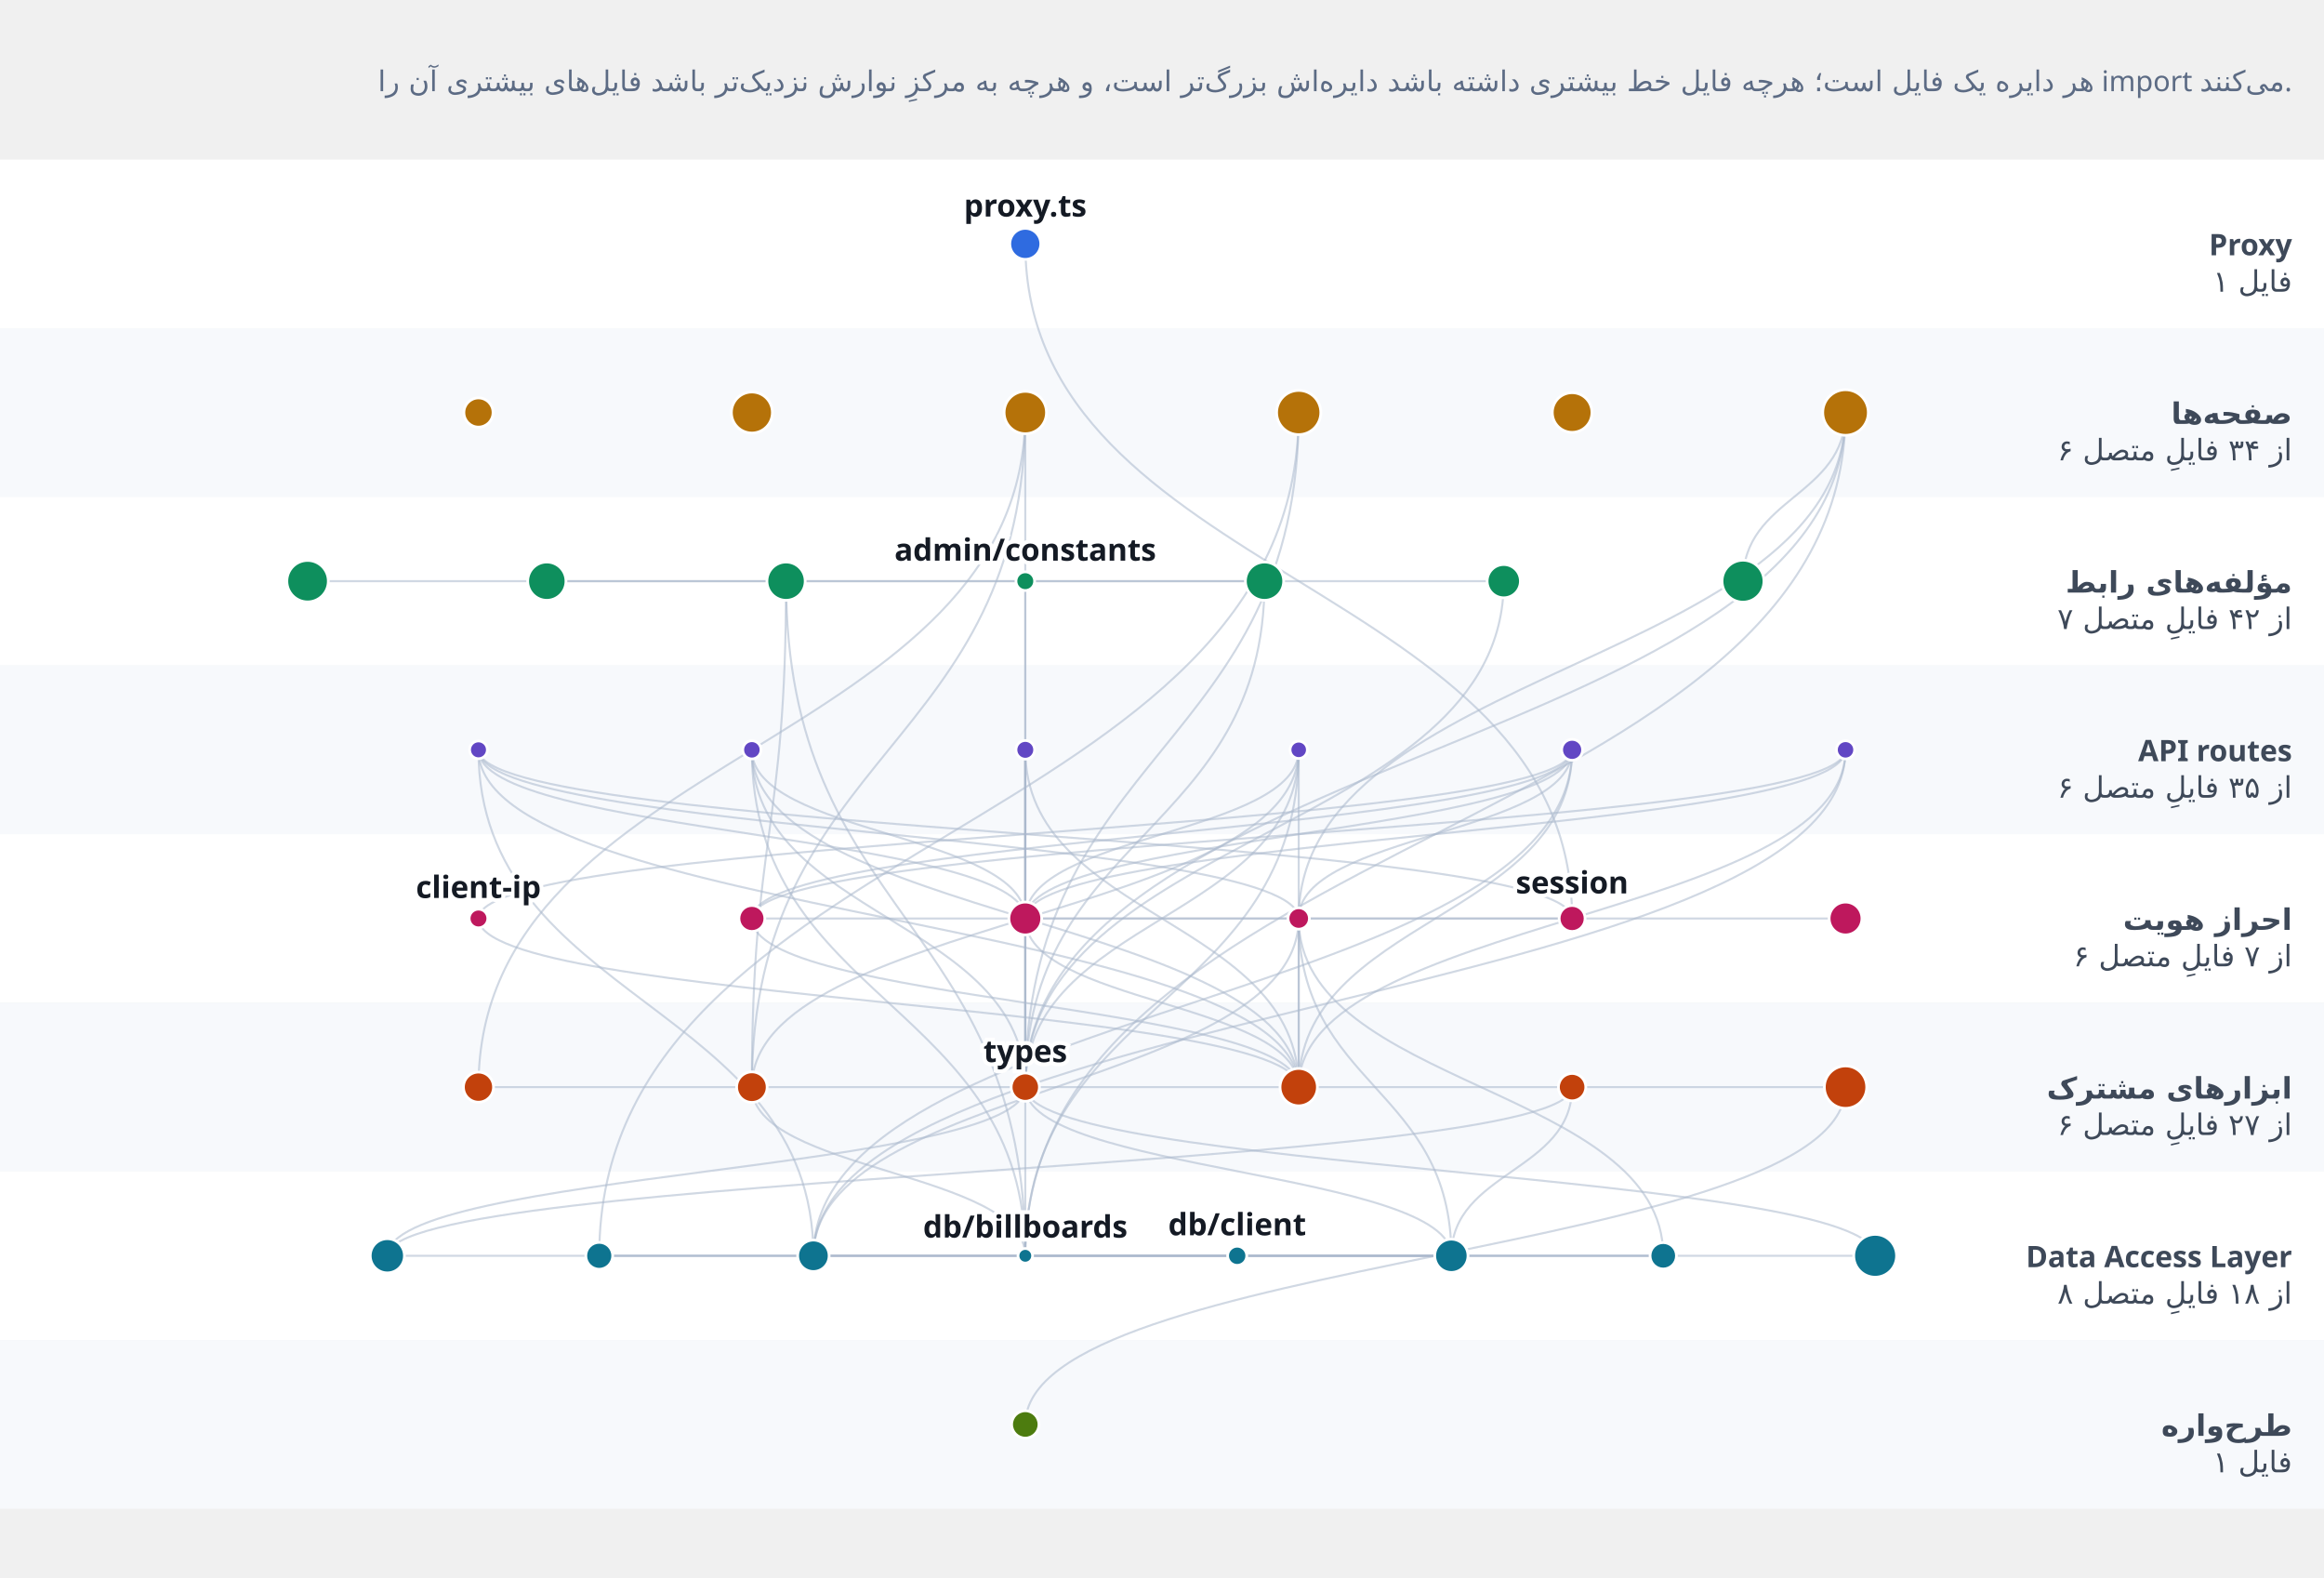
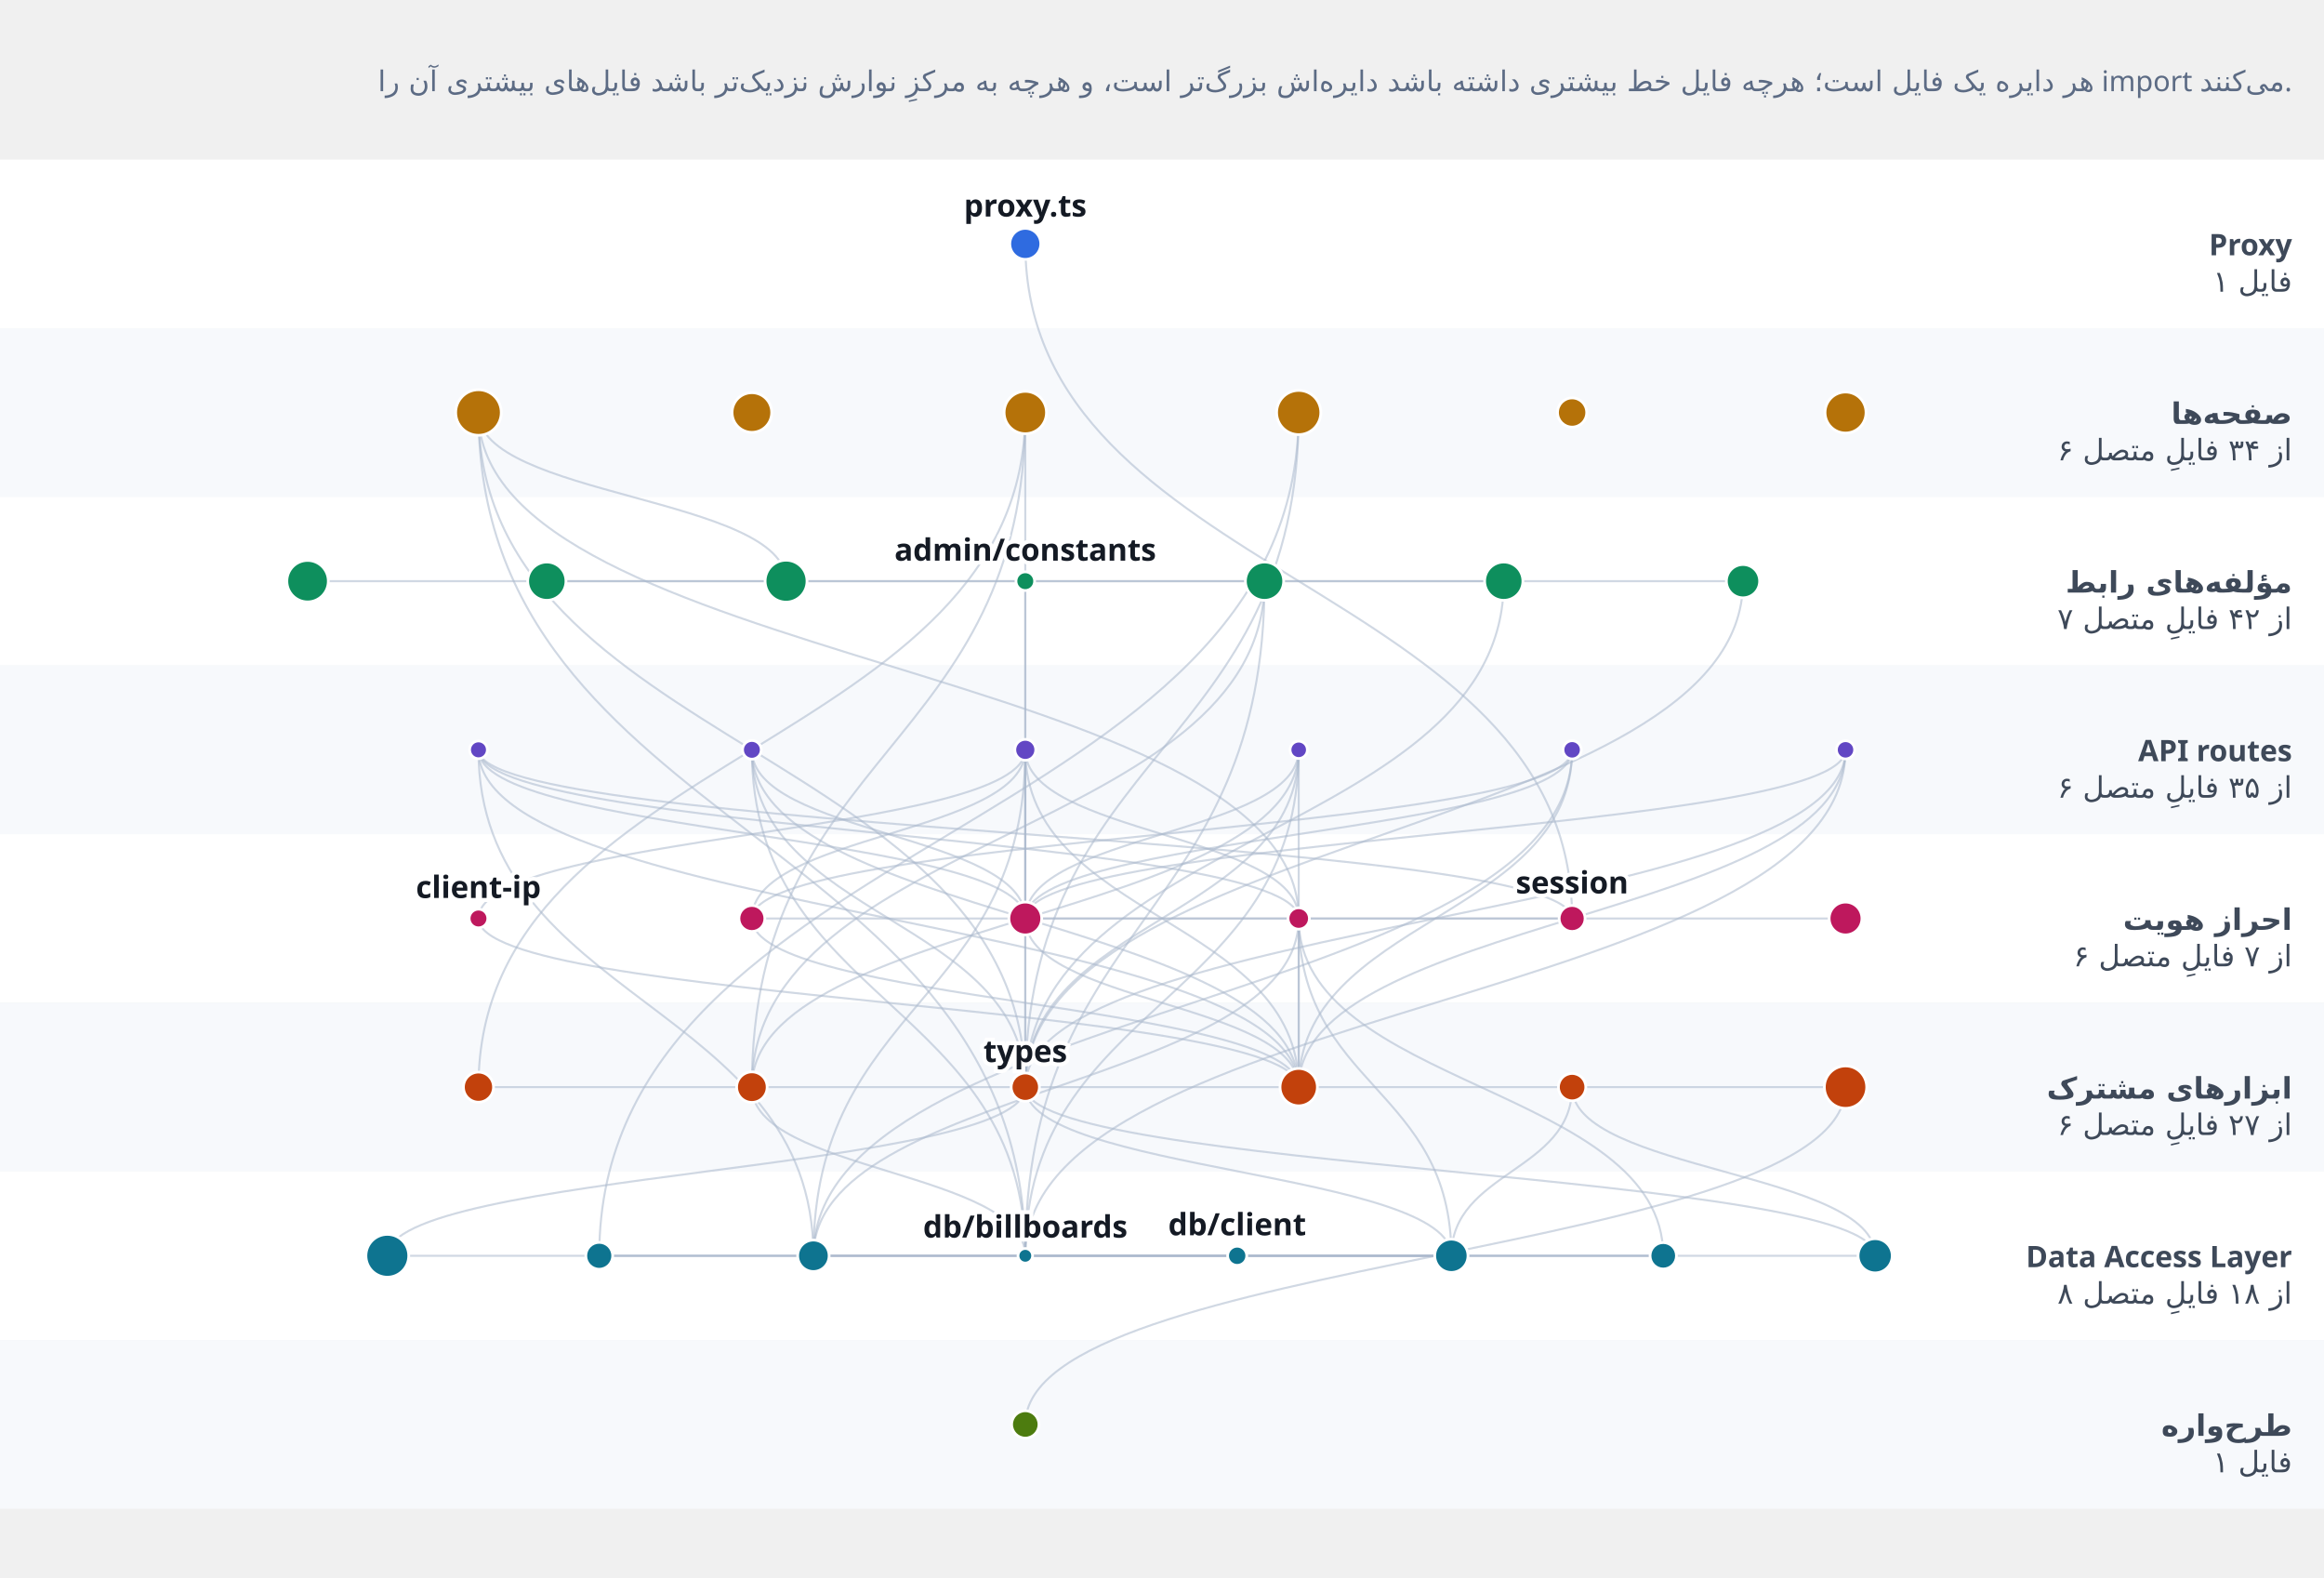
<svg xmlns="http://www.w3.org/2000/svg" viewBox="0 0 1020 692" font-family="Vazirmatn, sans-serif">
  <style>text{font-size:13px;fill:#3E4959}.hub{font-size:13.5px;font-weight:700;fill:#141A24}.key{font-size:12.5px;fill:#5C6B84}</style>
  <text class="key" x="1006" y="40" text-anchor="end">هر دایره یک فایل است؛ هرچه فایل خط بیشتری داشته باشد دایره‌اش بزرگ‌تر است، و هرچه به مرکزِ نوارش نزدیک‌تر باشد فایل‌های بیشتری آن را import می‌کنند.</text>
  <rect x="0" y="70" width="1020" height="74" fill="#FFFFFF" />
  <text x="1006" y="112" text-anchor="end" font-weight="700" fill="#2F6BE0">Proxy</text>
  <text x="1006" y="128" text-anchor="end" font-size="11" fill="#8B97A8">۱ فایل</text>
  <rect x="0" y="144" width="1020" height="74" fill="#F7F9FC" />
  <text x="1006" y="186" text-anchor="end" font-weight="700" fill="#B57209">صفحه‌ها</text>
  <text x="1006" y="202" text-anchor="end" font-size="11" fill="#8B97A8">۶ از ۳۴ فایلِ متصل</text>
  <rect x="0" y="218" width="1020" height="74" fill="#FFFFFF" />
  <text x="1006" y="260" text-anchor="end" font-weight="700" fill="#0E8F5D">مؤلفه‌های رابط</text>
  <text x="1006" y="276" text-anchor="end" font-size="11" fill="#8B97A8">۷ از ۴۲ فایلِ متصل</text>
  <rect x="0" y="292" width="1020" height="74" fill="#F7F9FC" />
  <text x="1006" y="334" text-anchor="end" font-weight="700" fill="#6247C4">API routes</text>
  <text x="1006" y="350" text-anchor="end" font-size="11" fill="#8B97A8">۶ از ۳۵ فایلِ متصل</text>
  <rect x="0" y="366" width="1020" height="74" fill="#FFFFFF" />
  <text x="1006" y="408" text-anchor="end" font-weight="700" fill="#BE185D">احراز هویت</text>
  <text x="1006" y="424" text-anchor="end" font-size="11" fill="#8B97A8">۶ از ۷ فایلِ متصل</text>
  <rect x="0" y="440" width="1020" height="74" fill="#F7F9FC" />
  <text x="1006" y="482" text-anchor="end" font-weight="700" fill="#C2410C">ابزارهای مشترک</text>
  <text x="1006" y="498" text-anchor="end" font-size="11" fill="#8B97A8">۶ از ۲۷ فایلِ متصل</text>
  <rect x="0" y="514" width="1020" height="74" fill="#FFFFFF" />
  <text x="1006" y="556" text-anchor="end" font-weight="700" fill="#0E7490">Data Access Layer</text>
  <text x="1006" y="572" text-anchor="end" font-size="11" fill="#8B97A8">۸ از ۱۸ فایلِ متصل</text>
  <rect x="0" y="588" width="1020" height="74" fill="#F7F9FC" />
  <text x="1006" y="630" text-anchor="end" font-weight="700" fill="#4D7C0F">طرح‌واره</text>
  <text x="1006" y="646" text-anchor="end" font-size="11" fill="#8B97A8">۱ فایل</text>
  <path d="M450,107 C450,255 690,255 690,403" fill="none" stroke="#AAB8CC" stroke-width="0.9" opacity="0.55" />
  <path d="M570,181 C570,366 263,366 263,551" fill="none" stroke="#AAB8CC" stroke-width="0.9" opacity="0.55" />
  <path d="M570,181 C570,329 450,329 450,477" fill="none" stroke="#AAB8CC" stroke-width="0.9" opacity="0.55" />
  <path d="M450,181 C450,329 330,329 330,477" fill="none" stroke="#AAB8CC" stroke-width="0.9" opacity="0.55" />
  <path d="M450,181 C450,329 210,329 210,477" fill="none" stroke="#AAB8CC" stroke-width="0.9" opacity="0.55" />
  <path d="M450,181 C450,329 450,329 450,477" fill="none" stroke="#AAB8CC" stroke-width="0.9" opacity="0.55" />
  <path d="M570,329 C570,440 450,440 450,551" fill="none" stroke="#AAB8CC" stroke-width="0.9" opacity="0.55" />
  <path d="M570,329 C570,403 330,403 330,477" fill="none" stroke="#AAB8CC" stroke-width="0.9" opacity="0.55" />
  <path d="M570,329 C570,403 570,403 570,477" fill="none" stroke="#AAB8CC" stroke-width="0.9" opacity="0.55" />
  <path d="M570,329 C570,366 450,366 450,403" fill="none" stroke="#AAB8CC" stroke-width="0.9" opacity="0.55" />
  <path d="M570,329 C570,403 450,403 450,477" fill="none" stroke="#AAB8CC" stroke-width="0.9" opacity="0.55" />
-   <path d="M810,329 C810,366 330,366 330,403" fill="none" stroke="#AAB8CC" stroke-width="0.9" opacity="0.55" />
-   <path d="M810,329 C810,440 357,440 357,551" fill="none" stroke="#AAB8CC" stroke-width="0.9" opacity="0.55" />
-   <path d="M810,329 C810,403 570,403 570,477" fill="none" stroke="#AAB8CC" stroke-width="0.9" opacity="0.55" />
-   <path d="M810,329 C810,366 450,366 450,403" fill="none" stroke="#AAB8CC" stroke-width="0.9" opacity="0.55" />
+   <path d="M690,329 C690,366 330,366 330,403" fill="none" stroke="#AAB8CC" stroke-width="0.9" opacity="0.55" />
+   <path d="M690,329 C690,440 357,440 357,551" fill="none" stroke="#AAB8CC" stroke-width="0.9" opacity="0.55" />
+   <path d="M690,329 C690,403 570,403 570,477" fill="none" stroke="#AAB8CC" stroke-width="0.9" opacity="0.55" />
+   <path d="M690,329 C690,366 450,366 450,403" fill="none" stroke="#AAB8CC" stroke-width="0.9" opacity="0.55" />
  <path d="M210,329 C210,366 570,366 570,403" fill="none" stroke="#AAB8CC" stroke-width="0.9" opacity="0.55" />
  <path d="M210,329 C210,366 690,366 690,403" fill="none" stroke="#AAB8CC" stroke-width="0.9" opacity="0.55" />
  <path d="M210,329 C210,440 357,440 357,551" fill="none" stroke="#AAB8CC" stroke-width="0.9" opacity="0.55" />
  <path d="M210,329 C210,403 570,403 570,477" fill="none" stroke="#AAB8CC" stroke-width="0.9" opacity="0.55" />
  <path d="M210,329 C210,366 450,366 450,403" fill="none" stroke="#AAB8CC" stroke-width="0.9" opacity="0.55" />
-   <path d="M690,329 C690,366 330,366 330,403" fill="none" stroke="#AAB8CC" stroke-width="0.9" opacity="0.55" />
-   <path d="M690,329 C690,366 570,366 570,403" fill="none" stroke="#AAB8CC" stroke-width="0.9" opacity="0.55" />
-   <path d="M690,329 C690,366 210,366 210,403" fill="none" stroke="#AAB8CC" stroke-width="0.9" opacity="0.55" />
-   <path d="M690,329 C690,440 357,440 357,551" fill="none" stroke="#AAB8CC" stroke-width="0.9" opacity="0.55" />
-   <path d="M690,329 C690,403 570,403 570,477" fill="none" stroke="#AAB8CC" stroke-width="0.9" opacity="0.55" />
-   <path d="M690,329 C690,366 450,366 450,403" fill="none" stroke="#AAB8CC" stroke-width="0.9" opacity="0.55" />
-   <path d="M450,329 C450,440 450,440 450,551" fill="none" stroke="#AAB8CC" stroke-width="0.9" opacity="0.55" />
+   <path d="M450,329 C450,366 330,366 330,403" fill="none" stroke="#AAB8CC" stroke-width="0.9" opacity="0.55" />
+   <path d="M450,329 C450,366 570,366 570,403" fill="none" stroke="#AAB8CC" stroke-width="0.9" opacity="0.55" />
+   <path d="M450,329 C450,366 210,366 210,403" fill="none" stroke="#AAB8CC" stroke-width="0.9" opacity="0.55" />
+   <path d="M450,329 C450,440 357,440 357,551" fill="none" stroke="#AAB8CC" stroke-width="0.9" opacity="0.55" />
  <path d="M450,329 C450,403 570,403 570,477" fill="none" stroke="#AAB8CC" stroke-width="0.9" opacity="0.55" />
  <path d="M450,329 C450,366 450,366 450,403" fill="none" stroke="#AAB8CC" stroke-width="0.9" opacity="0.55" />
-   <path d="M450,329 C450,403 450,403 450,477" fill="none" stroke="#AAB8CC" stroke-width="0.9" opacity="0.55" />
  <path d="M330,329 C330,440 450,440 450,551" fill="none" stroke="#AAB8CC" stroke-width="0.9" opacity="0.55" />
  <path d="M330,329 C330,403 570,403 570,477" fill="none" stroke="#AAB8CC" stroke-width="0.9" opacity="0.55" />
  <path d="M330,329 C330,366 450,366 450,403" fill="none" stroke="#AAB8CC" stroke-width="0.9" opacity="0.55" />
  <path d="M330,329 C330,403 450,403 450,477" fill="none" stroke="#AAB8CC" stroke-width="0.9" opacity="0.55" />
-   <path d="M810,181 C810,218 765,218 765,255" fill="none" stroke="#AAB8CC" stroke-width="0.9" opacity="0.55" />
-   <path d="M810,181 C810,292 570,292 570,403" fill="none" stroke="#AAB8CC" stroke-width="0.9" opacity="0.55" />
-   <path d="M810,181 C810,366 450,366 450,551" fill="none" stroke="#AAB8CC" stroke-width="0.9" opacity="0.55" />
-   <path d="M810,181 C810,329 450,329 450,477" fill="none" stroke="#AAB8CC" stroke-width="0.9" opacity="0.55" />
+   <path d="M810,329 C810,440 450,440 450,551" fill="none" stroke="#AAB8CC" stroke-width="0.9" opacity="0.55" />
+   <path d="M810,329 C810,403 570,403 570,477" fill="none" stroke="#AAB8CC" stroke-width="0.9" opacity="0.55" />
+   <path d="M810,329 C810,366 450,366 450,403" fill="none" stroke="#AAB8CC" stroke-width="0.9" opacity="0.55" />
+   <path d="M810,329 C810,403 450,403 450,477" fill="none" stroke="#AAB8CC" stroke-width="0.9" opacity="0.55" />
+   <path d="M210,181 C210,218 345,218 345,255" fill="none" stroke="#AAB8CC" stroke-width="0.9" opacity="0.55" />
+   <path d="M210,181 C210,292 570,292 570,403" fill="none" stroke="#AAB8CC" stroke-width="0.9" opacity="0.55" />
+   <path d="M210,181 C210,366 450,366 450,551" fill="none" stroke="#AAB8CC" stroke-width="0.9" opacity="0.55" />
+   <path d="M210,181 C210,329 450,329 450,477" fill="none" stroke="#AAB8CC" stroke-width="0.9" opacity="0.55" />
  <path d="M450,625 C450,551 810,551 810,477" fill="none" stroke="#AAB8CC" stroke-width="0.9" opacity="0.55" />
-   <path d="M345,255 C345,403 450,403 450,551" fill="none" stroke="#AAB8CC" stroke-width="0.9" opacity="0.55" />
-   <path d="M345,255 C345,366 330,366 330,477" fill="none" stroke="#AAB8CC" stroke-width="0.9" opacity="0.55" />
-   <path d="M555,255 C555,255 240,255 240,255" fill="none" stroke="#AAB8CC" stroke-width="0.9" opacity="0.55" />
-   <path d="M555,255 C555,366 450,366 450,477" fill="none" stroke="#AAB8CC" stroke-width="0.9" opacity="0.55" />
+   <path d="M555,255 C555,403 450,403 450,551" fill="none" stroke="#AAB8CC" stroke-width="0.9" opacity="0.55" />
+   <path d="M555,255 C555,366 330,366 330,477" fill="none" stroke="#AAB8CC" stroke-width="0.9" opacity="0.55" />
+   <path d="M660,255 C660,255 240,255 240,255" fill="none" stroke="#AAB8CC" stroke-width="0.9" opacity="0.55" />
+   <path d="M660,255 C660,366 450,366 450,477" fill="none" stroke="#AAB8CC" stroke-width="0.9" opacity="0.55" />
  <path d="M135,255 C135,255 450,255 450,255" fill="none" stroke="#AAB8CC" stroke-width="0.9" opacity="0.55" />
-   <path d="M660,255 C660,255 450,255 450,255" fill="none" stroke="#AAB8CC" stroke-width="0.9" opacity="0.55" />
-   <path d="M660,255 C660,366 450,366 450,477" fill="none" stroke="#AAB8CC" stroke-width="0.9" opacity="0.55" />
+   <path d="M765,255 C765,255 450,255 450,255" fill="none" stroke="#AAB8CC" stroke-width="0.9" opacity="0.55" />
+   <path d="M765,255 C765,366 450,366 450,477" fill="none" stroke="#AAB8CC" stroke-width="0.9" opacity="0.55" />
  <path d="M450,255 C450,366 450,366 450,477" fill="none" stroke="#AAB8CC" stroke-width="0.9" opacity="0.55" />
  <path d="M810,477 C810,477 450,477 450,477" fill="none" stroke="#AAB8CC" stroke-width="0.9" opacity="0.55" />
  <path d="M330,477 C330,514 450,514 450,551" fill="none" stroke="#AAB8CC" stroke-width="0.9" opacity="0.55" />
  <path d="M330,477 C330,477 210,477 210,477" fill="none" stroke="#AAB8CC" stroke-width="0.9" opacity="0.55" />
  <path d="M330,477 C330,477 450,477 450,477" fill="none" stroke="#AAB8CC" stroke-width="0.9" opacity="0.55" />
  <path d="M330,403 C330,403 570,403 570,403" fill="none" stroke="#AAB8CC" stroke-width="0.9" opacity="0.55" />
  <path d="M570,403 C570,403 690,403 690,403" fill="none" stroke="#AAB8CC" stroke-width="0.9" opacity="0.55" />
  <path d="M570,477 C570,440 330,440 330,403" fill="none" stroke="#AAB8CC" stroke-width="0.9" opacity="0.55" />
  <path d="M570,477 C570,440 570,440 570,403" fill="none" stroke="#AAB8CC" stroke-width="0.9" opacity="0.55" />
  <path d="M570,477 C570,440 210,440 210,403" fill="none" stroke="#AAB8CC" stroke-width="0.9" opacity="0.55" />
  <path d="M570,477 C570,440 450,440 450,403" fill="none" stroke="#AAB8CC" stroke-width="0.9" opacity="0.55" />
  <path d="M357,551 C357,477 570,477 570,403" fill="none" stroke="#AAB8CC" stroke-width="0.9" opacity="0.55" />
  <path d="M357,551 C357,551 543,551 543,551" fill="none" stroke="#AAB8CC" stroke-width="0.9" opacity="0.55" />
  <path d="M263,551 C263,551 450,551 450,551" fill="none" stroke="#AAB8CC" stroke-width="0.9" opacity="0.55" />
  <path d="M263,551 C263,551 543,551 543,551" fill="none" stroke="#AAB8CC" stroke-width="0.9" opacity="0.55" />
  <path d="M637,551 C637,477 570,477 570,403" fill="none" stroke="#AAB8CC" stroke-width="0.9" opacity="0.55" />
  <path d="M637,551 C637,551 450,551 450,551" fill="none" stroke="#AAB8CC" stroke-width="0.9" opacity="0.55" />
  <path d="M637,551 C637,551 543,551 543,551" fill="none" stroke="#AAB8CC" stroke-width="0.9" opacity="0.55" />
  <path d="M637,551 C637,514 450,514 450,477" fill="none" stroke="#AAB8CC" stroke-width="0.9" opacity="0.55" />
  <path d="M637,551 C637,514 690,514 690,477" fill="none" stroke="#AAB8CC" stroke-width="0.9" opacity="0.55" />
  <path d="M730,551 C730,477 570,477 570,403" fill="none" stroke="#AAB8CC" stroke-width="0.9" opacity="0.55" />
  <path d="M730,551 C730,551 450,551 450,551" fill="none" stroke="#AAB8CC" stroke-width="0.9" opacity="0.55" />
  <path d="M730,551 C730,551 543,551 543,551" fill="none" stroke="#AAB8CC" stroke-width="0.9" opacity="0.55" />
+   <path d="M170,551 C170,551 543,551 543,551" fill="none" stroke="#AAB8CC" stroke-width="0.9" opacity="0.55" />
+   <path d="M170,551 C170,514 450,514 450,477" fill="none" stroke="#AAB8CC" stroke-width="0.9" opacity="0.55" />
  <path d="M823,551 C823,551 543,551 543,551" fill="none" stroke="#AAB8CC" stroke-width="0.9" opacity="0.55" />
  <path d="M823,551 C823,514 450,514 450,477" fill="none" stroke="#AAB8CC" stroke-width="0.9" opacity="0.55" />
-   <path d="M170,551 C170,551 543,551 543,551" fill="none" stroke="#AAB8CC" stroke-width="0.9" opacity="0.55" />
-   <path d="M170,551 C170,514 450,514 450,477" fill="none" stroke="#AAB8CC" stroke-width="0.9" opacity="0.55" />
-   <path d="M170,551 C170,514 690,514 690,477" fill="none" stroke="#AAB8CC" stroke-width="0.9" opacity="0.55" />
+   <path d="M823,551 C823,514 690,514 690,477" fill="none" stroke="#AAB8CC" stroke-width="0.9" opacity="0.55" />
  <path d="M450,403 C450,403 810,403 810,403" fill="none" stroke="#AAB8CC" stroke-width="0.9" opacity="0.55" />
-   <circle cx="450" cy="329" r="4.1" fill="#6247C4" stroke="#fff" stroke-width="1.2" />
+   <circle cx="330" cy="181" r="8.7" fill="#B57209" stroke="#fff" stroke-width="1.2" />
+   <circle cx="690" cy="181" r="6.4" fill="#B57209" stroke="#fff" stroke-width="1.2" />
+   <circle cx="450" cy="329" r="4.6" fill="#6247C4" stroke="#fff" stroke-width="1.2" />
+   <circle cx="170" cy="551" r="9.4" fill="#0E7490" stroke="#fff" stroke-width="1.2" />
+   <circle cx="570" cy="329" r="3.8" fill="#6247C4" stroke="#fff" stroke-width="1.2" />
  <circle cx="450" cy="107" r="6.8" fill="#2F6BE0" stroke="#fff" stroke-width="1.2" />
-   <circle cx="570" cy="329" r="3.8" fill="#6247C4" stroke="#fff" stroke-width="1.2" />
-   <circle cx="330" cy="329" r="4.0" fill="#6247C4" stroke="#fff" stroke-width="1.2" />
-   <circle cx="690" cy="329" r="4.6" fill="#6247C4" stroke="#fff" stroke-width="1.2" />
+   <circle cx="330" cy="329" r="4.1" fill="#6247C4" stroke="#fff" stroke-width="1.2" />
+   <circle cx="690" cy="329" r="4.0" fill="#6247C4" stroke="#fff" stroke-width="1.2" />
+   <circle cx="210" cy="181" r="10.0" fill="#B57209" stroke="#fff" stroke-width="1.2" />
+   <circle cx="210" cy="329" r="3.9" fill="#6247C4" stroke="#fff" stroke-width="1.2" />
+   <circle cx="823" cy="551" r="7.5" fill="#0E7490" stroke="#fff" stroke-width="1.2" />
  <circle cx="450" cy="625" r="6.0" fill="#4D7C0F" stroke="#fff" stroke-width="1.2" />
-   <circle cx="170" cy="551" r="7.5" fill="#0E7490" stroke="#fff" stroke-width="1.2" />
-   <circle cx="823" cy="551" r="9.4" fill="#0E7490" stroke="#fff" stroke-width="1.2" />
-   <circle cx="330" cy="181" r="9.0" fill="#B57209" stroke="#fff" stroke-width="1.2" />
-   <circle cx="690" cy="181" r="8.7" fill="#B57209" stroke="#fff" stroke-width="1.2" />
-   <circle cx="210" cy="329" r="3.9" fill="#6247C4" stroke="#fff" stroke-width="1.2" />
-   <circle cx="210" cy="181" r="6.4" fill="#B57209" stroke="#fff" stroke-width="1.2" />
-   <circle cx="810" cy="181" r="10.0" fill="#B57209" stroke="#fff" stroke-width="1.2" />
  <circle cx="810" cy="329" r="4.0" fill="#6247C4" stroke="#fff" stroke-width="1.2" />
+   <circle cx="810" cy="181" r="9.0" fill="#B57209" stroke="#fff" stroke-width="1.2" />
  <circle cx="450" cy="181" r="9.3" fill="#B57209" stroke="#fff" stroke-width="1.2" />
+   <circle cx="555" cy="255" r="8.4" fill="#0E8F5D" stroke="#fff" stroke-width="1.2" />
+   <circle cx="345" cy="255" r="9.2" fill="#0E8F5D" stroke="#fff" stroke-width="1.2" />
+   <circle cx="570" cy="181" r="9.7" fill="#B57209" stroke="#fff" stroke-width="1.2" />
  <circle cx="810" cy="477" r="9.3" fill="#C2410C" stroke="#fff" stroke-width="1.2" />
-   <circle cx="555" cy="255" r="8.4" fill="#0E8F5D" stroke="#fff" stroke-width="1.2" />
-   <circle cx="345" cy="255" r="8.4" fill="#0E8F5D" stroke="#fff" stroke-width="1.2" />
-   <circle cx="660" cy="255" r="7.3" fill="#0E8F5D" stroke="#fff" stroke-width="1.2" />
+   <circle cx="660" cy="255" r="8.4" fill="#0E8F5D" stroke="#fff" stroke-width="1.2" />
  <circle cx="240" cy="255" r="8.4" fill="#0E8F5D" stroke="#fff" stroke-width="1.2" />
-   <circle cx="765" cy="255" r="9.2" fill="#0E8F5D" stroke="#fff" stroke-width="1.2" />
+   <circle cx="765" cy="255" r="7.3" fill="#0E8F5D" stroke="#fff" stroke-width="1.2" />
+   <circle cx="810" cy="403" r="7.2" fill="#BE185D" stroke="#fff" stroke-width="1.2" />
  <circle cx="135" cy="255" r="9.1" fill="#0E8F5D" stroke="#fff" stroke-width="1.2" />
-   <circle cx="570" cy="181" r="9.7" fill="#B57209" stroke="#fff" stroke-width="1.2" />
-   <circle cx="810" cy="403" r="7.2" fill="#BE185D" stroke="#fff" stroke-width="1.2" />
  <circle cx="210" cy="477" r="6.6" fill="#C2410C" stroke="#fff" stroke-width="1.2" />
  <circle cx="210" cy="403" r="4.1" fill="#BE185D" stroke="#fff" stroke-width="1.2" />
  <circle cx="730" cy="551" r="5.8" fill="#0E7490" stroke="#fff" stroke-width="1.2" />
  <circle cx="330" cy="477" r="6.7" fill="#C2410C" stroke="#fff" stroke-width="1.2" />
+   <circle cx="690" cy="477" r="6.0" fill="#C2410C" stroke="#fff" stroke-width="1.2" />
+   <circle cx="690" cy="403" r="5.7" fill="#BE185D" stroke="#fff" stroke-width="1.2" />
  <circle cx="637" cy="551" r="7.3" fill="#0E7490" stroke="#fff" stroke-width="1.2" />
  <circle cx="263" cy="551" r="5.9" fill="#0E7490" stroke="#fff" stroke-width="1.2" />
-   <circle cx="690" cy="403" r="5.7" fill="#BE185D" stroke="#fff" stroke-width="1.2" />
-   <circle cx="690" cy="477" r="6.0" fill="#C2410C" stroke="#fff" stroke-width="1.2" />
  <circle cx="330" cy="403" r="5.7" fill="#BE185D" stroke="#fff" stroke-width="1.2" />
  <circle cx="357" cy="551" r="6.9" fill="#0E7490" stroke="#fff" stroke-width="1.2" />
  <circle cx="543" cy="551" r="4.2" fill="#0E7490" stroke="#fff" stroke-width="1.2" />
  <circle cx="450" cy="255" r="4.1" fill="#0E8F5D" stroke="#fff" stroke-width="1.2" />
  <circle cx="450" cy="551" r="3.2" fill="#0E7490" stroke="#fff" stroke-width="1.2" />
  <circle cx="570" cy="403" r="4.7" fill="#BE185D" stroke="#fff" stroke-width="1.2" />
  <circle cx="570" cy="477" r="8.2" fill="#C2410C" stroke="#fff" stroke-width="1.2" />
  <circle cx="450" cy="403" r="7.2" fill="#BE185D" stroke="#fff" stroke-width="1.2" />
  <circle cx="450" cy="477" r="6.2" fill="#C2410C" stroke="#fff" stroke-width="1.2" />
  <text class="hub" x="690" y="392" text-anchor="middle" stroke="#fff" stroke-width="3.5" paint-order="stroke">session</text>
  <text class="hub" x="210" y="394" text-anchor="middle" stroke="#fff" stroke-width="3.5" paint-order="stroke">client-ip</text>
  <text class="hub" x="543" y="542" text-anchor="middle" stroke="#fff" stroke-width="3.5" paint-order="stroke">db/client</text>
  <text class="hub" x="450" y="466" text-anchor="middle" stroke="#fff" stroke-width="3.5" paint-order="stroke">types</text>
  <text class="hub" x="450" y="543" text-anchor="middle" stroke="#fff" stroke-width="3.5" paint-order="stroke">db/billboards</text>
  <text class="hub" x="450" y="95" text-anchor="middle" stroke="#fff" stroke-width="3.5" paint-order="stroke">proxy.ts</text>
  <text class="hub" x="450" y="246" text-anchor="middle" stroke="#fff" stroke-width="3.5" paint-order="stroke">admin/constants</text>
</svg>
